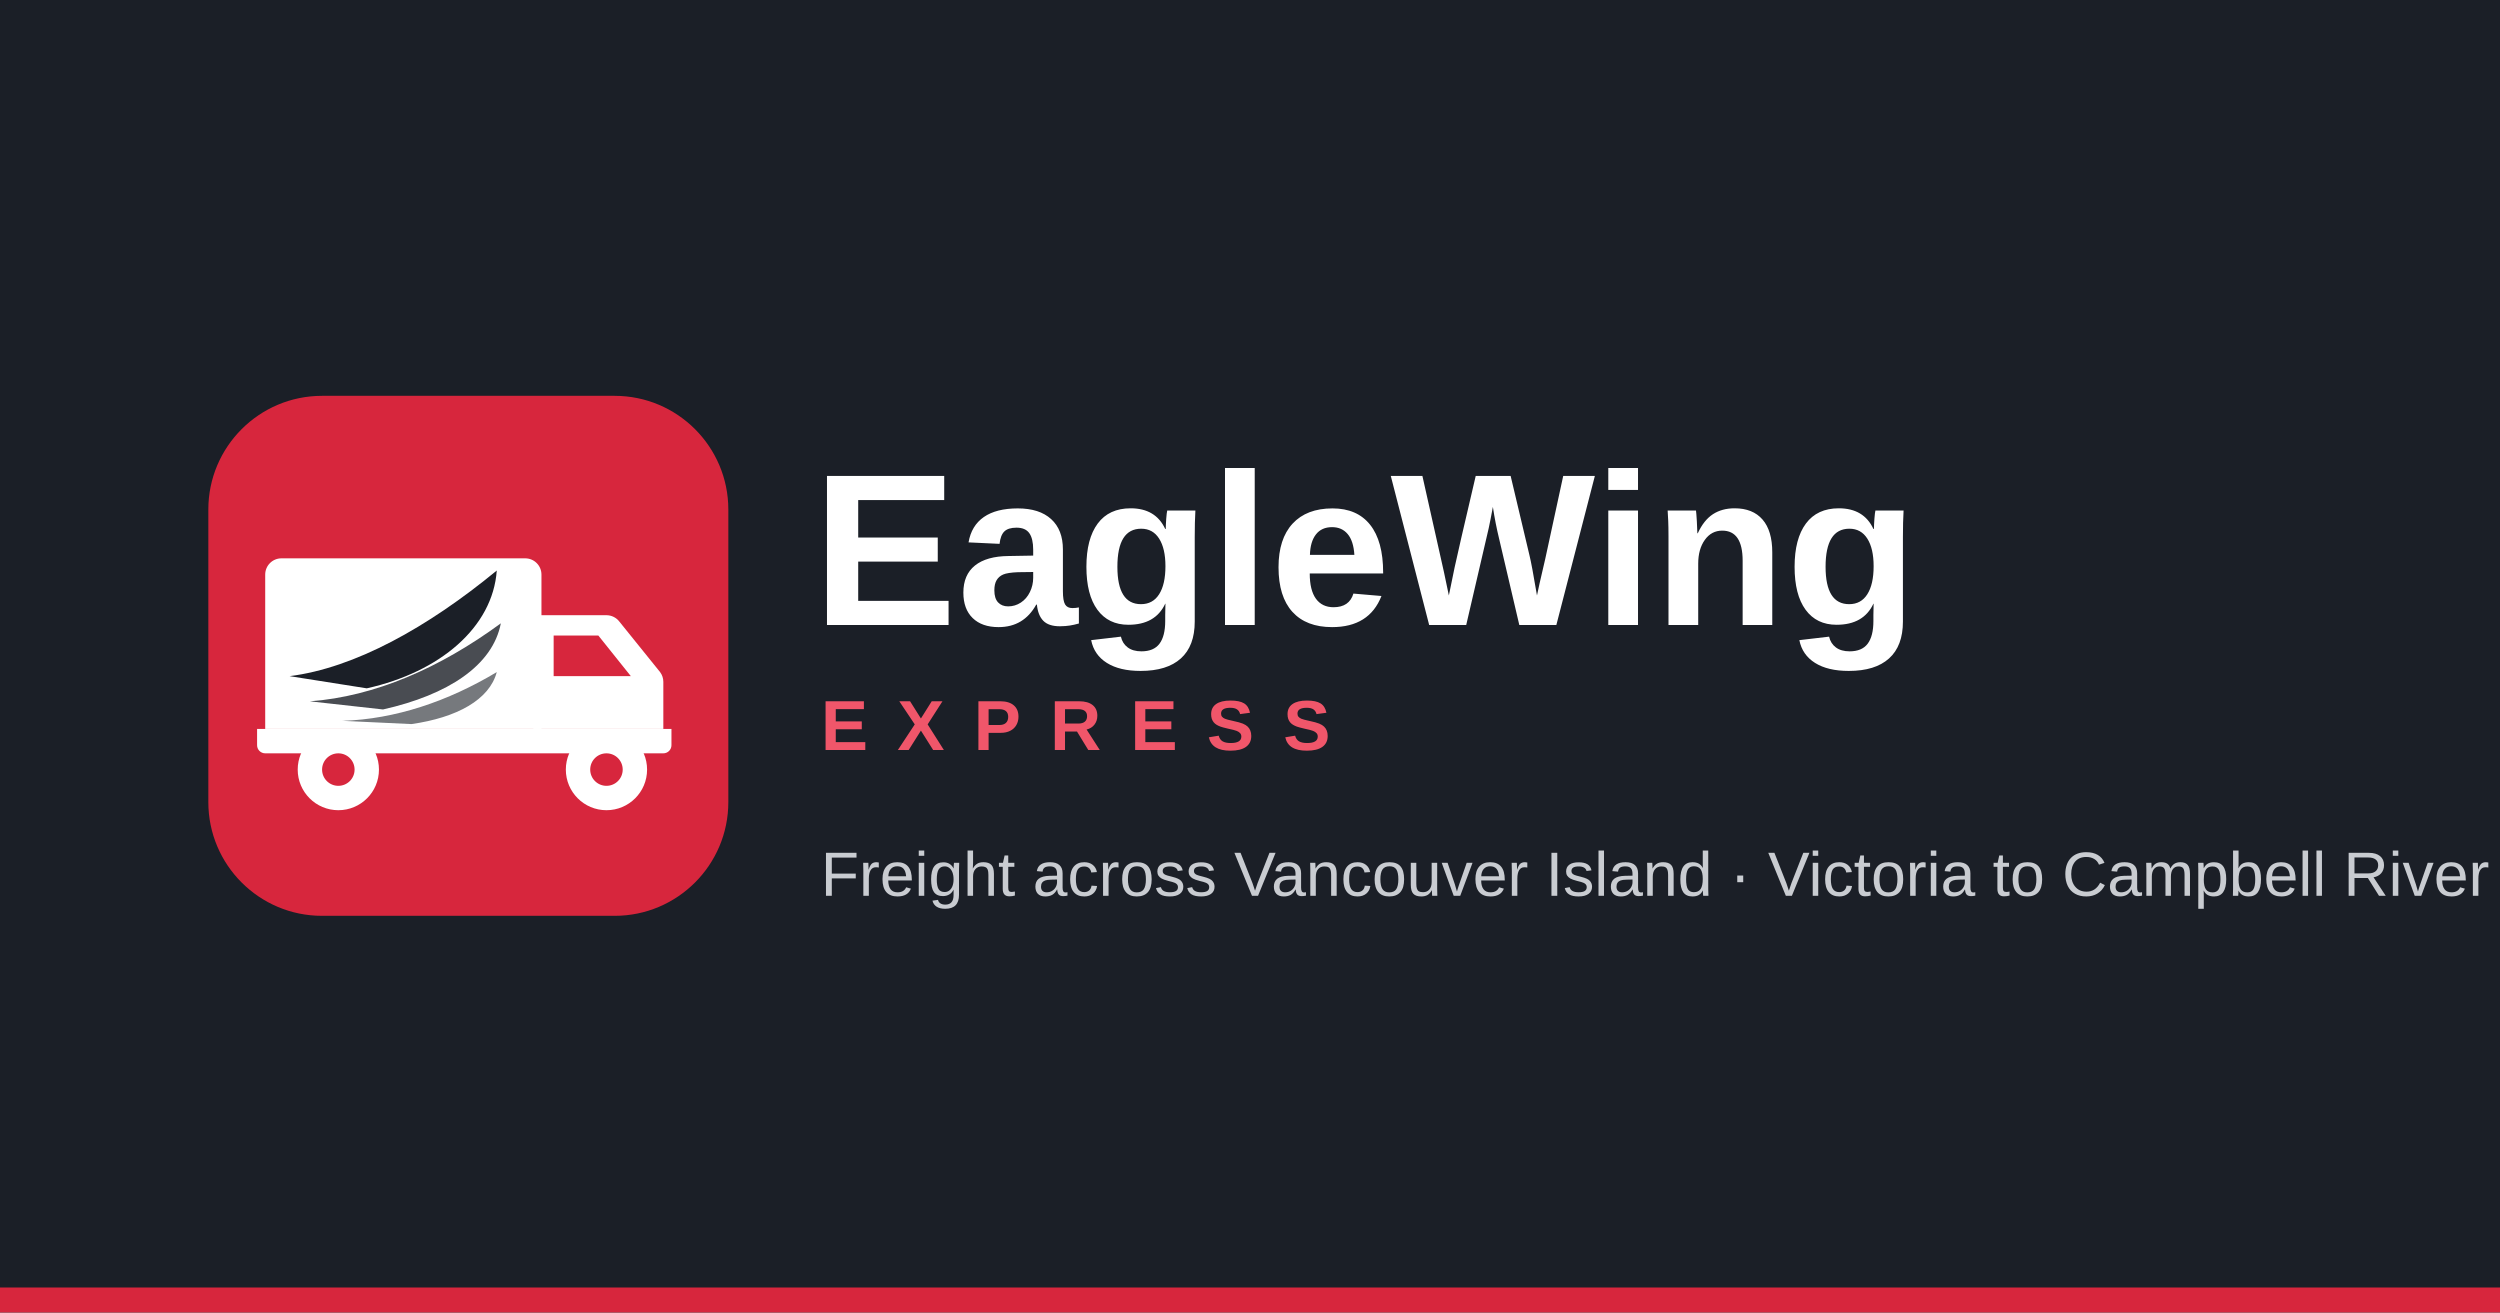
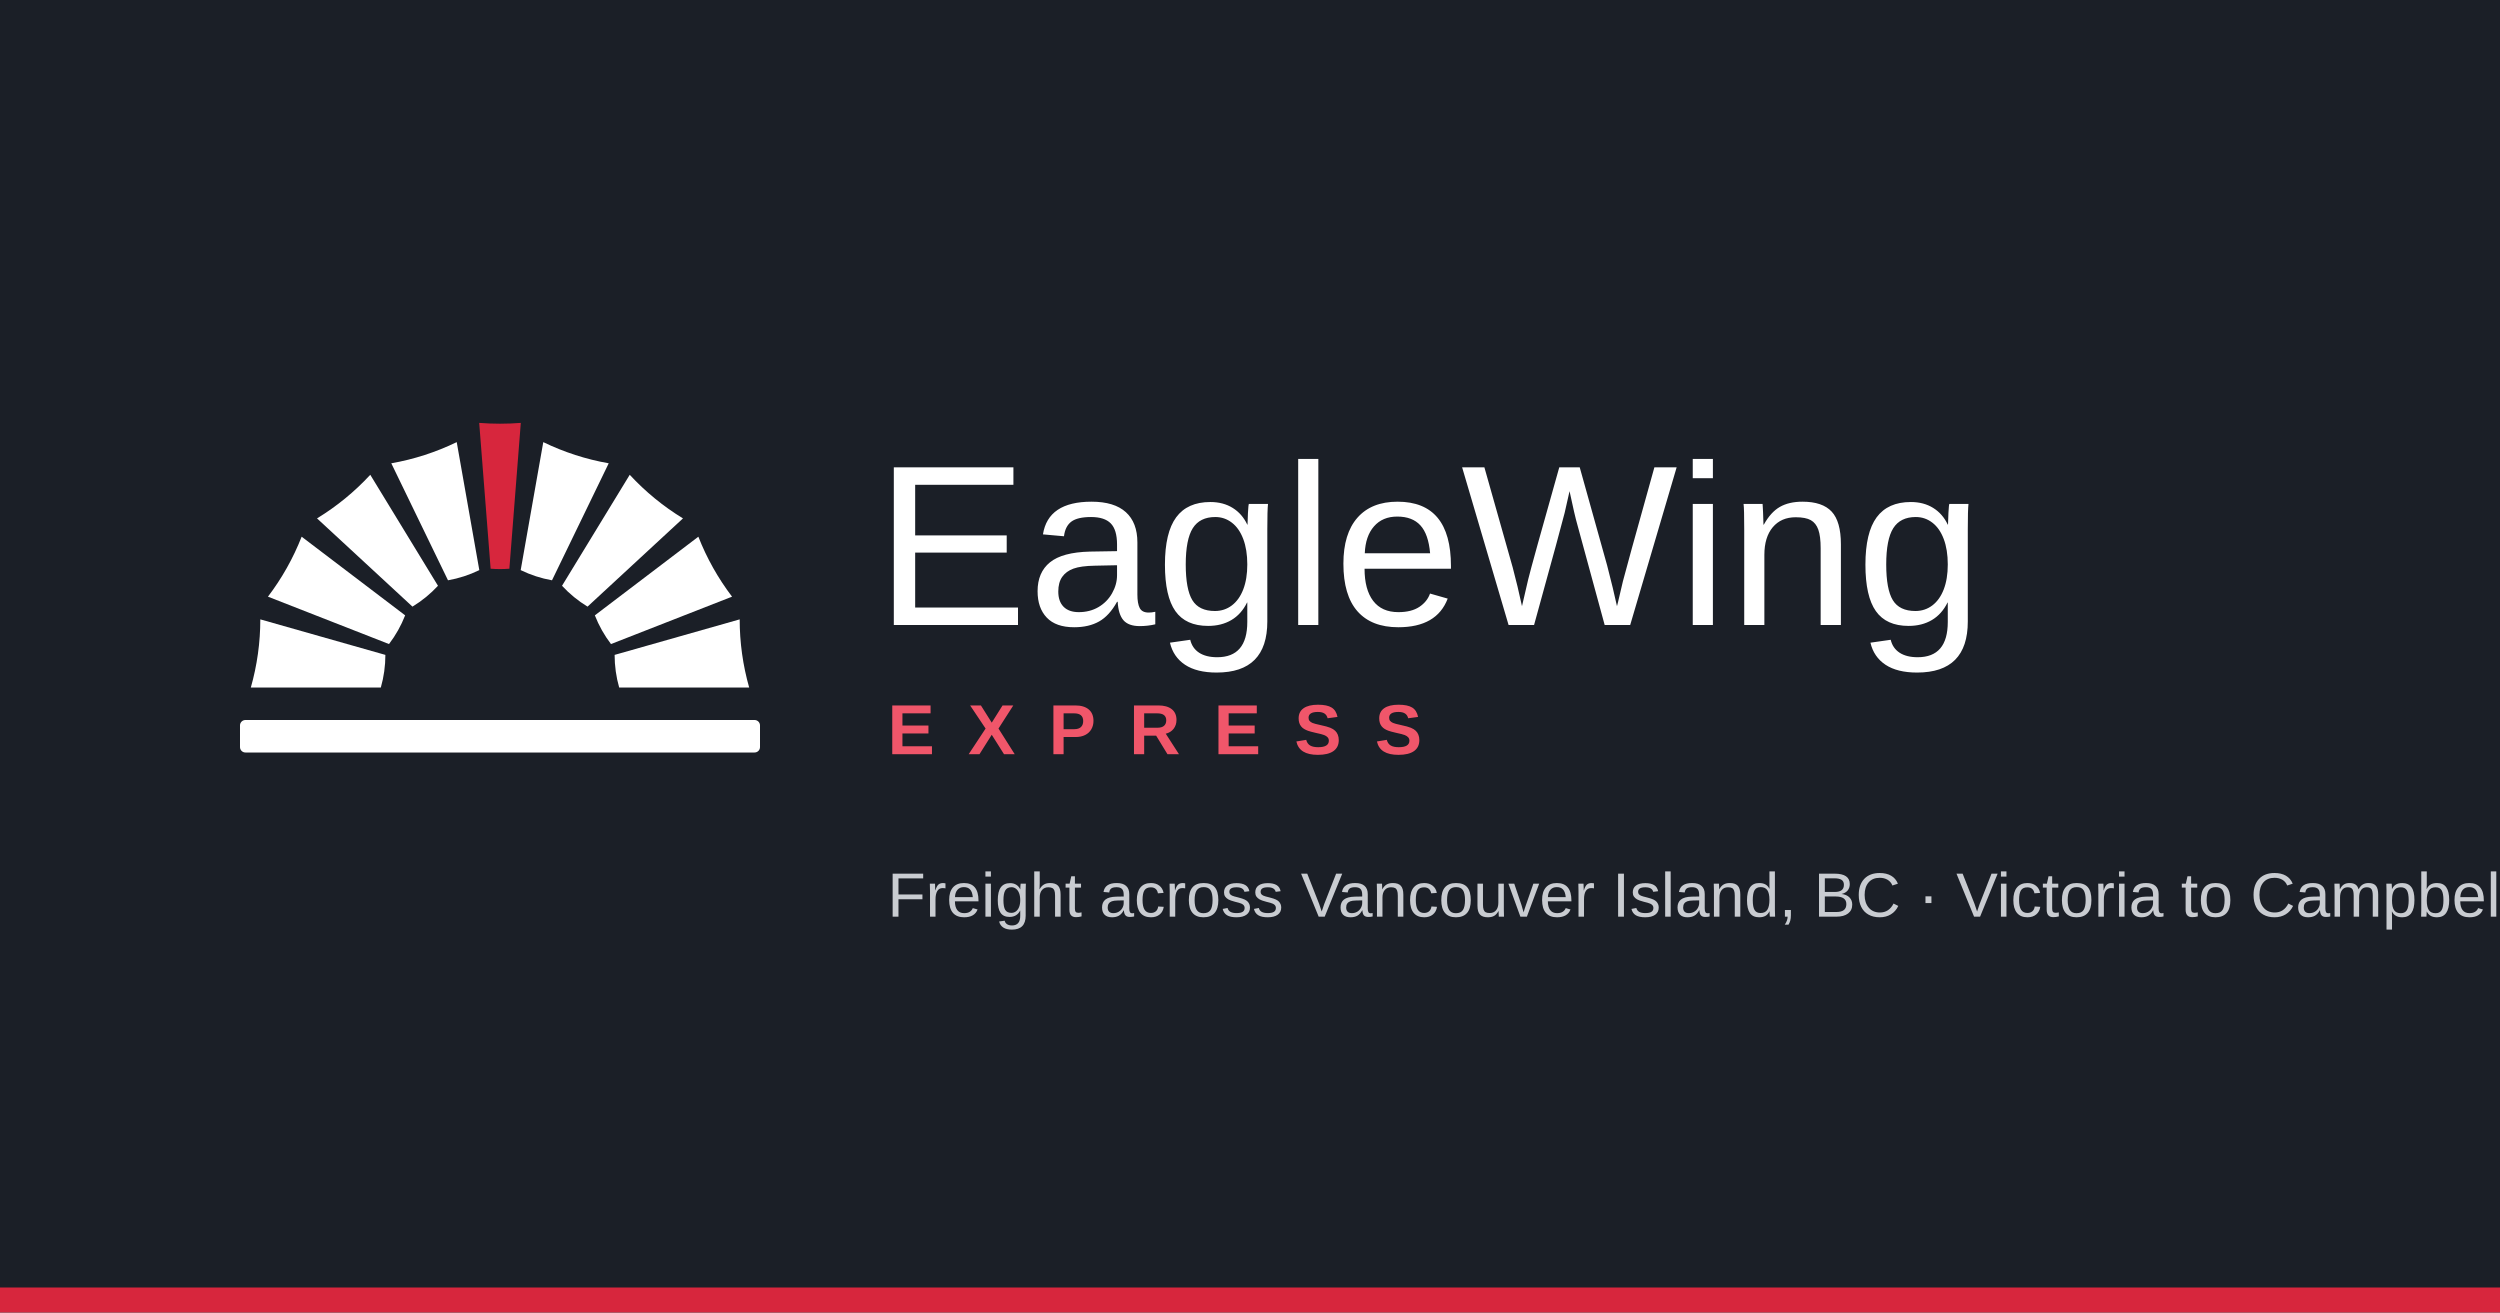
<svg xmlns="http://www.w3.org/2000/svg" viewBox="0 0 1200 630" width="1200" height="630">
  <rect width="1200" height="630" fill="#1b1f27" />
  <rect y="618" width="1200" height="12" fill="#d7263d" />
-   <g transform="translate(100 190) scale(3.9)">
-     <rect width="64" height="64" rx="14" fill="#d7263d" />
-     <g fill="#ffffff">
-       <path d="M9 20 h30 a2 2 0 0 1 2 2 v19 H7 V22 a2 2 0 0 1 2 -2 z" />
-       <path d="M40 27 h9 a2 2 0 0 1 1.6 .8 l5 6.2 a2 2 0 0 1 .4 1.2 v5.8 h-16 z" />
-       <path d="M6 41 h51 v2 a1 1 0 0 1 -1 1 H7 a1 1 0 0 1 -1 -1 z" />
-       <circle cx="16" cy="46" r="5" />
-       <circle cx="49" cy="46" r="5" />
-     </g>
-     <path d="M42.5 29.5 h5.5 l4 5 h-9.5 z" fill="#d7263d" />
-     <circle cx="16" cy="46" r="2" fill="#d7263d" />
-     <circle cx="49" cy="46" r="2" fill="#d7263d" />
-     <g fill="#1b1f27">
-       <path d="M10 34.5 C18 33.5 27 28.5 35.5 21.5 C35 28.5 28.5 34 19.5 36 Z" opacity="1" />
-       <path d="M12.5 37.6 C20.5 37 28.5 33.5 36 28 C35 33.2 29.5 36.8 21.5 38.6 Z" opacity="0.8" />
-       <path d="M16.5 40 C23 39.8 29.5 37.6 35.5 34 C34.6 37.4 30.6 39.6 25 40.4 Z" opacity="0.6" />
-     </g>
+   <g transform="translate(110 200) scale(2.6)">
+     <path d="M4.00 50.00 A46 46 0 0 0 5.75 37.42 L28.84 43.98 A22 22 0 0 1 28.00 50.00 Z" fill="#ffffff" />
+     <path d="M7.16 33.23 A46 46 0 0 0 13.38 22.16 L32.49 36.68 A22 22 0 0 1 29.51 41.98 Z" fill="#ffffff" />
+     <path d="M16.22 18.78 A46 46 0 0 0 26.05 10.73 L38.55 31.22 A22 22 0 0 1 33.84 35.07 Z" fill="#ffffff" />
+     <path d="M29.93 8.61 A46 46 0 0 0 42.01 4.70 L46.18 28.33 A22 22 0 0 1 40.40 30.21 Z" fill="#ffffff" />
+     <path d="M46.16 1.15 A49 49 0 0 0 53.84 1.15 L51.73 28.07 A22 22 0 0 1 48.27 28.07 Z" fill="#d7263d" />
+     <path d="M57.99 4.70 A46 46 0 0 0 70.07 8.61 L59.60 30.21 A22 22 0 0 1 53.82 28.33 Z" fill="#ffffff" />
+     <path d="M73.95 10.73 A46 46 0 0 0 83.78 18.78 L66.16 35.07 A22 22 0 0 1 61.45 31.22 Z" fill="#ffffff" />
+     <path d="M86.62 22.16 A46 46 0 0 0 92.84 33.23 L70.49 41.98 A22 22 0 0 1 67.51 36.68 Z" fill="#ffffff" />
+     <path d="M94.25 37.42 A46 46 0 0 0 96.00 50.00 L72.00 50.00 A22 22 0 0 1 71.16 43.98 Z" fill="#ffffff" />
+     <rect x="2" y="56" width="96" height="6" rx="1" fill="#ffffff" />
  </g>
-   <text x="390" y="300" font-family="Archivo, Arial, sans-serif" font-size="104" font-weight="800" fill="#ffffff">EagleWing</text>
-   <text x="394" y="360" font-family="Archivo, Arial, sans-serif" font-size="34" font-weight="700" letter-spacing="14" fill="#f0566a">EXPRESS</text>
-   <text x="394" y="430" font-family="Public Sans, Arial, sans-serif" font-size="30" fill="#c9ccd1">Freight across Vancouver Island · Victoria to Campbell River</text>
+   <text x="420" y="300" font-family="Quicksand, 'Century Gothic', Arial, sans-serif" font-size="110" font-weight="500" fill="#ffffff">EagleWing</text>
+   <text x="426" y="362" font-family="Quicksand, 'Century Gothic', Arial, sans-serif" font-size="34" font-weight="600" letter-spacing="16" fill="#f0566a">EXPRESS</text>
+   <text x="426" y="440" font-family="Public Sans, Arial, sans-serif" font-size="30" fill="#c9ccd1">Freight across Vancouver Island, BC · Victoria to Campbell River</text>
</svg>
